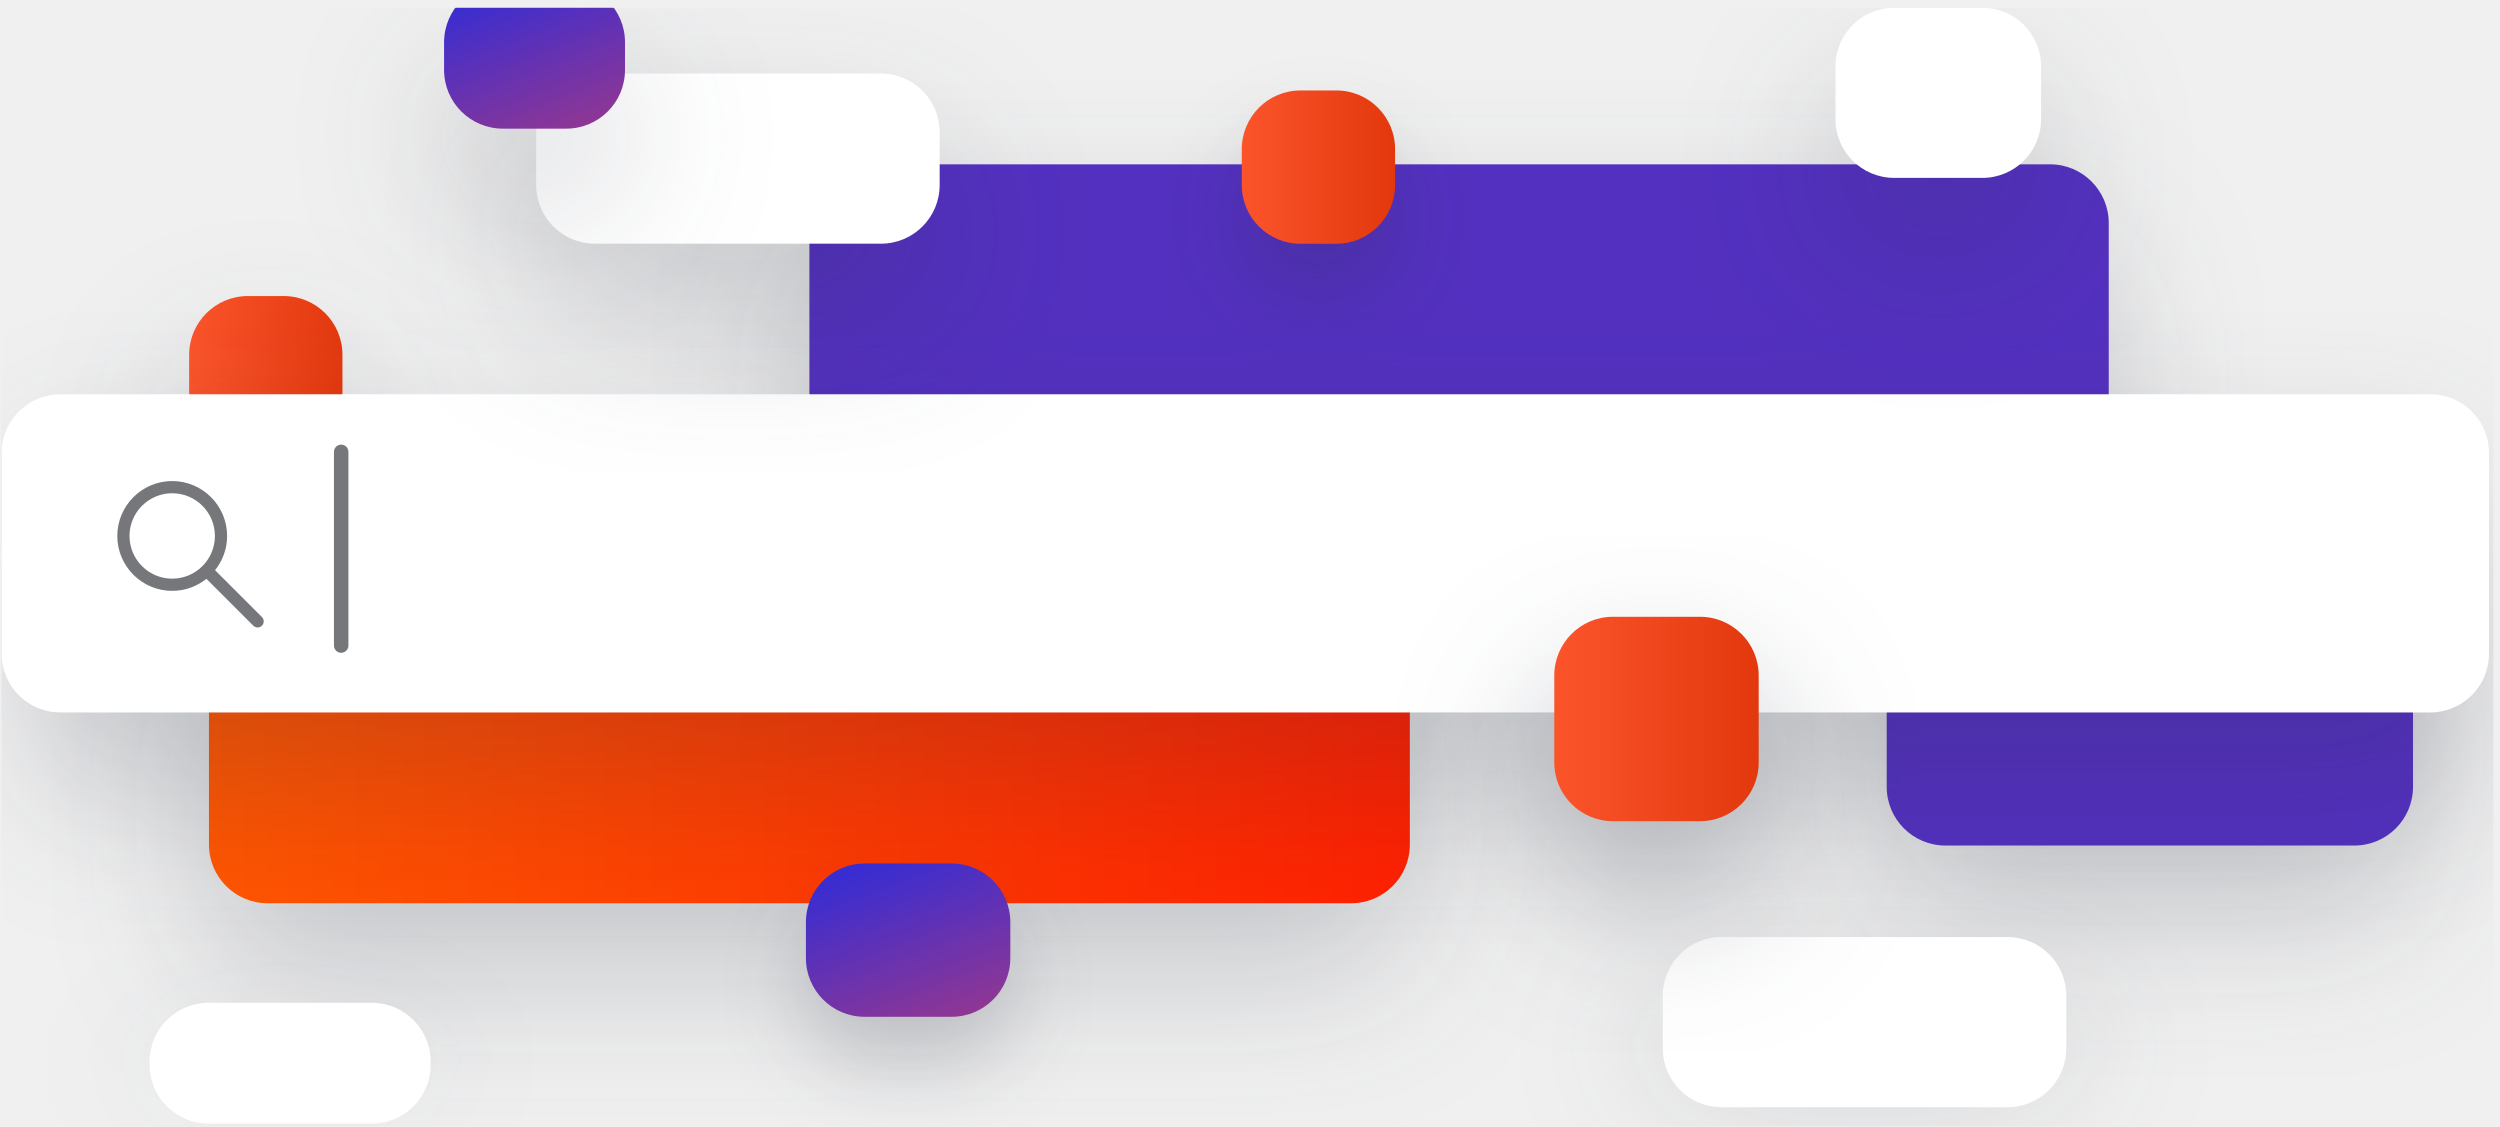
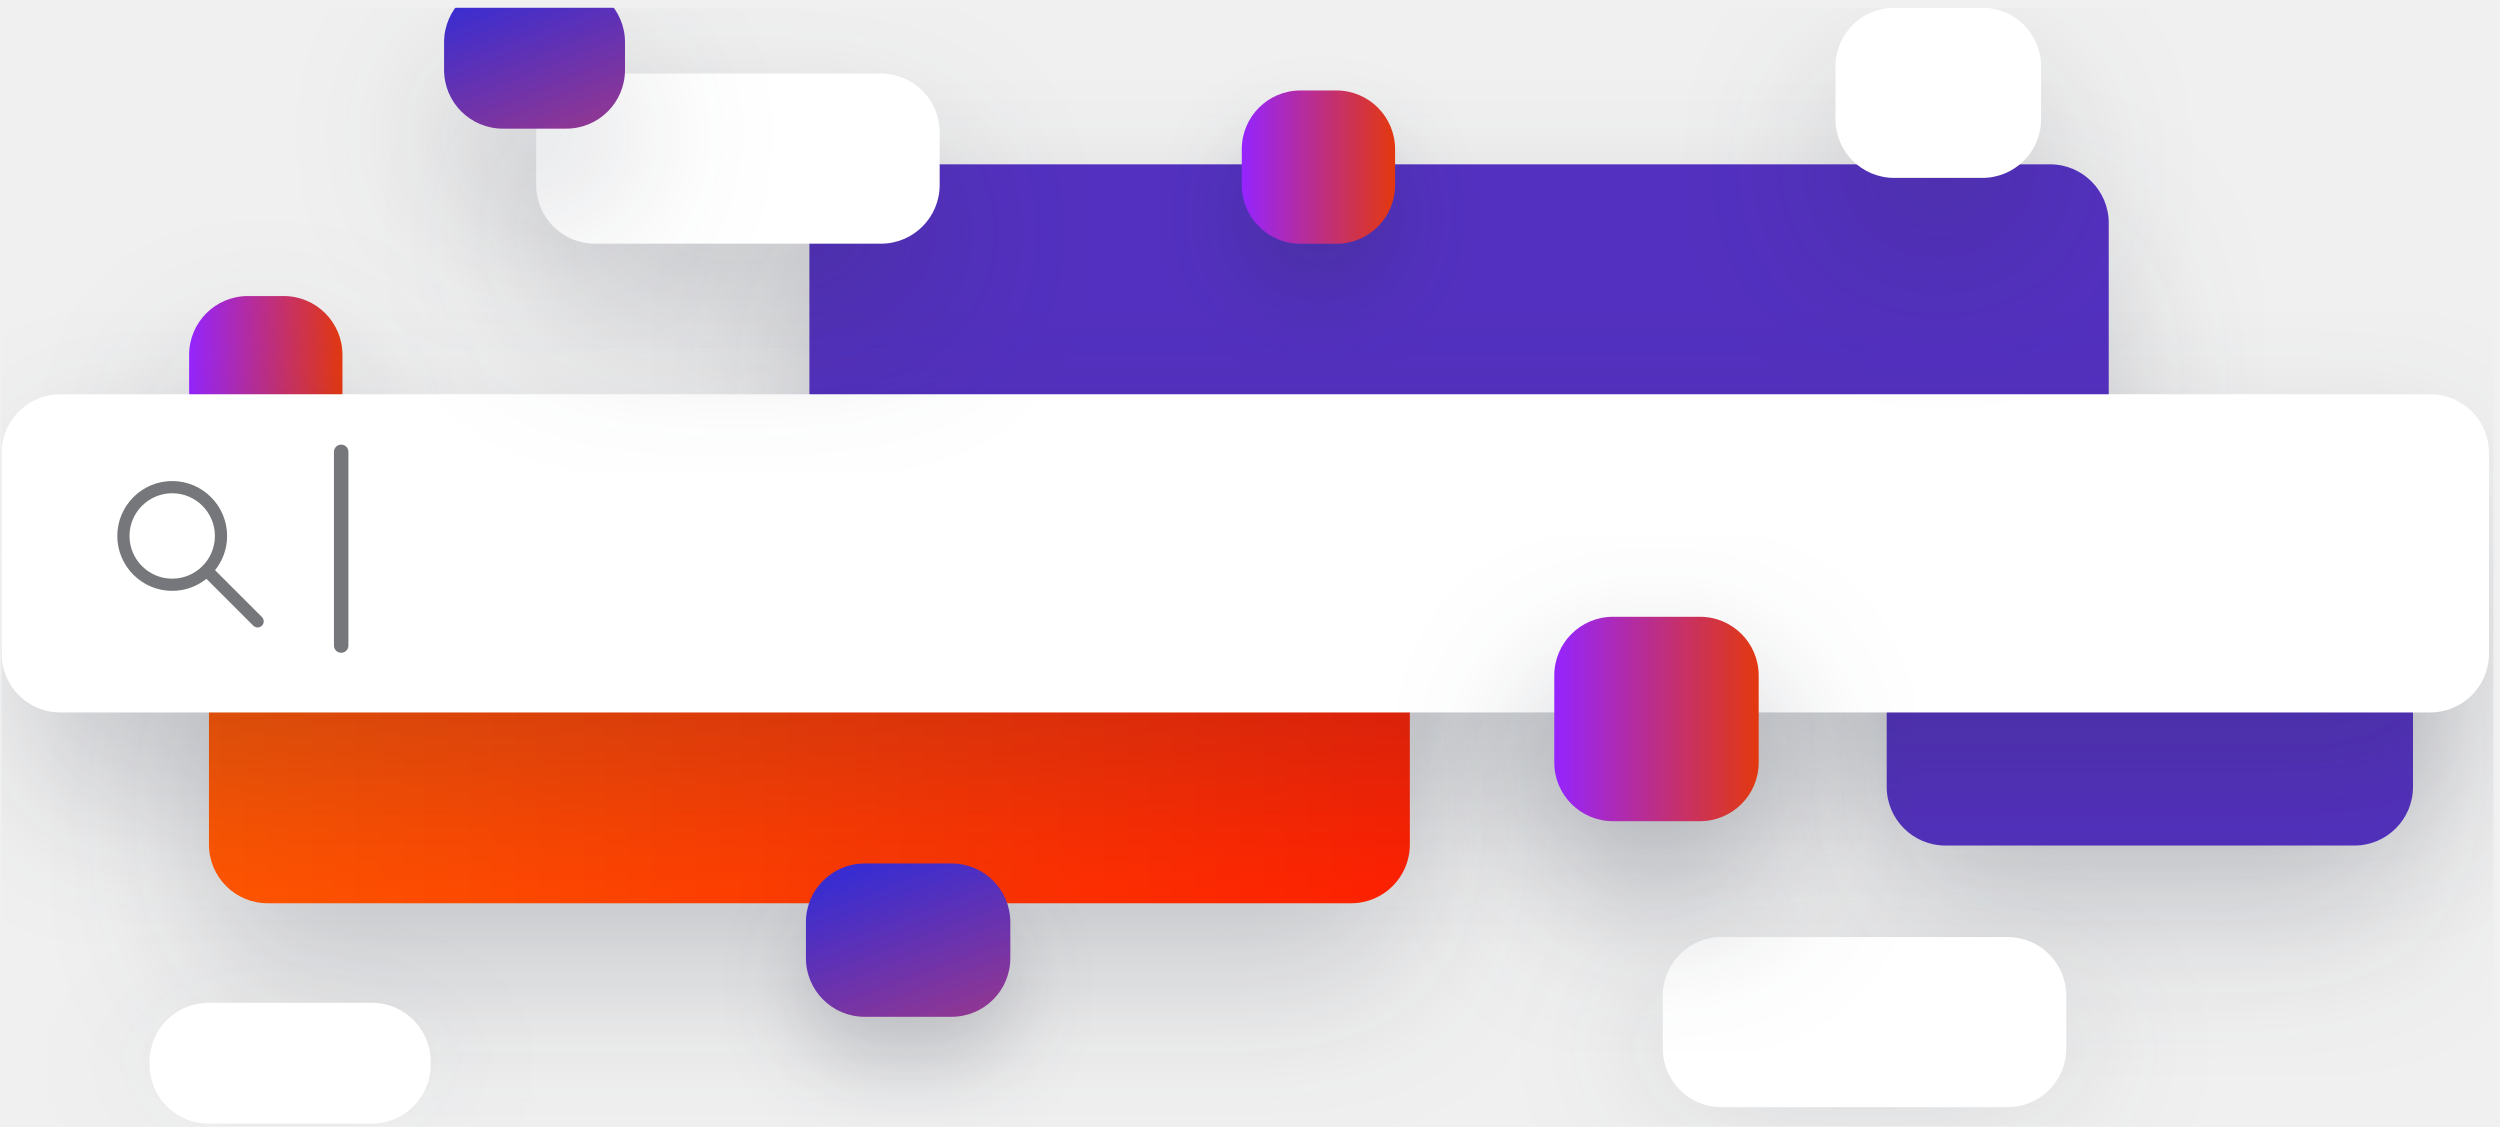
<svg xmlns="http://www.w3.org/2000/svg" width="304" height="137" viewBox="0 0 304 137" fill="none">
  <g clip-path="url(#clip0)">
    <g filter="url(#filter0_d)">
      <path fill-rule="evenodd" clip-rule="evenodd" d="M98.423 27.12C98.423 23.178 101.619 19.981 105.562 19.981H249.284C253.227 19.981 256.423 23.178 256.423 27.12V51.68C256.423 55.622 253.227 58.819 249.284 58.819H105.562C101.619 58.819 98.423 55.622 98.423 51.68V27.12Z" fill="#5330BF" />
    </g>
    <g filter="url(#filter1_d)">
      <path fill-rule="evenodd" clip-rule="evenodd" d="M229.423 71.12C229.423 67.178 232.619 63.981 236.562 63.981H286.284C290.227 63.981 293.423 67.178 293.423 71.12V95.68C293.423 99.622 290.227 102.819 286.284 102.819H236.562C232.619 102.819 229.423 99.622 229.423 95.68V71.12Z" fill="#5330BF" />
    </g>
    <g filter="url(#filter2_d)">
      <path fill-rule="evenodd" clip-rule="evenodd" d="M25.409 78.139C25.409 74.196 28.605 71 32.548 71H164.298C168.241 71 171.437 74.196 171.437 78.139V102.698C171.437 106.641 168.241 109.837 164.298 109.837H32.548C28.605 109.837 25.409 106.641 25.409 102.698V78.139Z" fill="url(#paint0_linear)" />
    </g>
    <g filter="url(#filter3_d)">
      <rect x="23" y="36" width="18.642" height="18.642" rx="7.139" fill="url(#paint1_linear)" />
    </g>
    <g filter="url(#filter4_d)">
      <path fill-rule="evenodd" clip-rule="evenodd" d="M0.195 55.083C0.195 51.14 3.392 47.944 7.334 47.944H295.521C299.464 47.944 302.66 51.14 302.66 55.083V79.493C302.66 83.435 299.464 86.632 295.521 86.632H7.334C3.392 86.632 0.195 83.435 0.195 79.493V55.083Z" fill="white" />
    </g>
    <g filter="url(#filter5_d)">
      <path fill-rule="evenodd" clip-rule="evenodd" d="M65.195 16.083C65.195 12.14 68.392 8.944 72.334 8.944H107.124C111.067 8.944 114.263 12.14 114.263 16.083V22.492C114.263 26.435 111.067 29.632 107.124 29.632H72.334C68.392 29.632 65.195 26.435 65.195 22.492V16.083Z" fill="white" />
    </g>
    <g filter="url(#filter6_d)">
      <path fill-rule="evenodd" clip-rule="evenodd" d="M202.195 121.083C202.195 117.14 205.392 113.944 209.334 113.944H244.124C248.067 113.944 251.263 117.14 251.263 121.083V127.493C251.263 131.435 248.067 134.632 244.124 134.632H209.334C205.392 134.632 202.195 131.435 202.195 127.493V121.083Z" fill="white" />
    </g>
    <g filter="url(#filter7_d)">
      <path fill-rule="evenodd" clip-rule="evenodd" d="M18.195 129.083C18.195 125.14 21.392 121.944 25.334 121.944H45.224C49.166 121.944 52.363 125.14 52.363 129.083V129.493C52.363 133.435 49.166 136.632 45.224 136.632H25.334C21.392 136.632 18.195 133.435 18.195 129.493V129.083Z" fill="white" />
    </g>
    <g filter="url(#filter8_d)">
      <path fill-rule="evenodd" clip-rule="evenodd" d="M223.195 8.083C223.195 4.14 226.392 0.944 230.334 0.944H241.056C244.999 0.944 248.195 4.14 248.195 8.083V14.492C248.195 18.435 244.999 21.632 241.056 21.632H230.334C226.392 21.632 223.195 18.435 223.195 14.492V8.083Z" fill="white" />
    </g>
    <path fill-rule="evenodd" clip-rule="evenodd" d="M15.747 65.173C15.747 62.309 18.077 59.979 20.94 59.979C23.804 59.979 26.133 62.309 26.133 65.173C26.133 68.036 23.804 70.365 20.94 70.365C18.077 70.365 15.747 68.036 15.747 65.173ZM31.851 75.034L26.152 69.335C27.067 68.192 27.617 66.746 27.617 65.173C27.617 61.491 24.621 58.495 20.94 58.495C17.259 58.495 14.264 61.491 14.264 65.173C14.264 68.854 17.259 71.849 20.94 71.849C22.515 71.849 23.96 71.298 25.103 70.384L30.802 76.083C30.947 76.227 31.137 76.3 31.326 76.3C31.516 76.3 31.706 76.227 31.851 76.083C32.141 75.793 32.141 75.323 31.851 75.034Z" fill="#76777A" />
    <path d="M41.488 54.944V78.5" stroke="#76777A" stroke-width="1.759" stroke-linecap="round" stroke-linejoin="round" />
    <g filter="url(#filter9_d)">
      <path fill-rule="evenodd" clip-rule="evenodd" d="M54 5.139C54 1.196 57.196 -2 61.139 -2H68.861C72.804 -2 76 1.196 76 5.139V8.503C76 12.446 72.804 15.642 68.861 15.642H61.139C57.196 15.642 54 12.446 54 8.503V5.139Z" fill="url(#paint2_linear)" />
    </g>
    <g filter="url(#filter10_d)">
      <rect x="98" y="105" width="24.856" height="18.642" rx="7.139" fill="url(#paint3_linear)" />
    </g>
    <g filter="url(#filter11_d)">
      <rect x="189" y="75" width="24.856" height="24.856" rx="7.139" fill="url(#paint4_linear)" />
    </g>
    <g filter="url(#filter12_d)">
      <rect x="151" y="11" width="18.642" height="18.642" rx="7.139" fill="url(#paint5_linear)" />
    </g>
  </g>
  <defs>
    <filter id="filter0_d" x="79.423" y="9.981" width="196" height="76.837" filterUnits="userSpaceOnUse" color-interpolation-filters="sRGB">
      <feFlood flood-opacity="0" result="BackgroundImageFix" />
      <feColorMatrix in="SourceAlpha" type="matrix" values="0 0 0 0 0 0 0 0 0 0 0 0 0 0 0 0 0 0 127 0" />
      <feOffset dy="9" />
      <feGaussianBlur stdDeviation="9.5" />
      <feColorMatrix type="matrix" values="0 0 0 0 0.153 0 0 0 0 0.18 0 0 0 0 0.251 0 0 0 0.2 0" />
      <feBlend mode="normal" in2="BackgroundImageFix" result="effect1_dropShadow" />
      <feBlend mode="normal" in="SourceGraphic" in2="effect1_dropShadow" result="shape" />
    </filter>
    <filter id="filter1_d" x="210.423" y="53.981" width="102" height="76.837" filterUnits="userSpaceOnUse" color-interpolation-filters="sRGB">
      <feFlood flood-opacity="0" result="BackgroundImageFix" />
      <feColorMatrix in="SourceAlpha" type="matrix" values="0 0 0 0 0 0 0 0 0 0 0 0 0 0 0 0 0 0 127 0" />
      <feOffset dy="9" />
      <feGaussianBlur stdDeviation="9.5" />
      <feColorMatrix type="matrix" values="0 0 0 0 0.153 0 0 0 0 0.18 0 0 0 0 0.251 0 0 0 0.2 0" />
      <feBlend mode="normal" in2="BackgroundImageFix" result="effect1_dropShadow" />
      <feBlend mode="normal" in="SourceGraphic" in2="effect1_dropShadow" result="shape" />
    </filter>
    <filter id="filter2_d" x="6.409" y="61" width="184.028" height="76.837" filterUnits="userSpaceOnUse" color-interpolation-filters="sRGB">
      <feFlood flood-opacity="0" result="BackgroundImageFix" />
      <feColorMatrix in="SourceAlpha" type="matrix" values="0 0 0 0 0 0 0 0 0 0 0 0 0 0 0 0 0 0 127 0" />
      <feOffset dy="9" />
      <feGaussianBlur stdDeviation="9.5" />
      <feColorMatrix type="matrix" values="0 0 0 0 0.153 0 0 0 0 0.18 0 0 0 0 0.251 0 0 0 0.2 0" />
      <feBlend mode="normal" in2="BackgroundImageFix" result="effect1_dropShadow" />
      <feBlend mode="normal" in="SourceGraphic" in2="effect1_dropShadow" result="shape" />
    </filter>
    <filter id="filter3_d" x="4" y="26" width="56.642" height="56.642" filterUnits="userSpaceOnUse" color-interpolation-filters="sRGB">
      <feFlood flood-opacity="0" result="BackgroundImageFix" />
      <feColorMatrix in="SourceAlpha" type="matrix" values="0 0 0 0 0 0 0 0 0 0 0 0 0 0 0 0 0 0 127 0" />
      <feOffset dy="9" />
      <feGaussianBlur stdDeviation="9.5" />
      <feColorMatrix type="matrix" values="0 0 0 0 0.153 0 0 0 0 0.18 0 0 0 0 0.251 0 0 0 0.2 0" />
      <feBlend mode="normal" in2="BackgroundImageFix" result="effect1_dropShadow" />
      <feBlend mode="normal" in="SourceGraphic" in2="effect1_dropShadow" result="shape" />
    </filter>
    <filter id="filter4_d" x="-18.805" y="37.944" width="340.465" height="76.687" filterUnits="userSpaceOnUse" color-interpolation-filters="sRGB">
      <feFlood flood-opacity="0" result="BackgroundImageFix" />
      <feColorMatrix in="SourceAlpha" type="matrix" values="0 0 0 0 0 0 0 0 0 0 0 0 0 0 0 0 0 0 127 0" />
      <feOffset dy="9" />
      <feGaussianBlur stdDeviation="9.5" />
      <feColorMatrix type="matrix" values="0 0 0 0 0.153 0 0 0 0 0.18 0 0 0 0 0.251 0 0 0 0.2 0" />
      <feBlend mode="normal" in2="BackgroundImageFix" result="effect1_dropShadow" />
      <feBlend mode="normal" in="SourceGraphic" in2="effect1_dropShadow" result="shape" />
    </filter>
    <filter id="filter5_d" x="46.195" y="-1.056" width="87.068" height="58.687" filterUnits="userSpaceOnUse" color-interpolation-filters="sRGB">
      <feFlood flood-opacity="0" result="BackgroundImageFix" />
      <feColorMatrix in="SourceAlpha" type="matrix" values="0 0 0 0 0 0 0 0 0 0 0 0 0 0 0 0 0 0 127 0" />
      <feOffset dy="9" />
      <feGaussianBlur stdDeviation="9.5" />
      <feColorMatrix type="matrix" values="0 0 0 0 0.153 0 0 0 0 0.18 0 0 0 0 0.251 0 0 0 0.2 0" />
      <feBlend mode="normal" in2="BackgroundImageFix" result="effect1_dropShadow" />
      <feBlend mode="normal" in="SourceGraphic" in2="effect1_dropShadow" result="shape" />
    </filter>
    <filter id="filter6_d" x="183.195" y="103.944" width="87.068" height="58.687" filterUnits="userSpaceOnUse" color-interpolation-filters="sRGB">
      <feFlood flood-opacity="0" result="BackgroundImageFix" />
      <feColorMatrix in="SourceAlpha" type="matrix" values="0 0 0 0 0 0 0 0 0 0 0 0 0 0 0 0 0 0 127 0" />
      <feOffset dy="9" />
      <feGaussianBlur stdDeviation="9.5" />
      <feColorMatrix type="matrix" values="0 0 0 0 0.153 0 0 0 0 0.18 0 0 0 0 0.251 0 0 0 0.2 0" />
      <feBlend mode="normal" in2="BackgroundImageFix" result="effect1_dropShadow" />
      <feBlend mode="normal" in="SourceGraphic" in2="effect1_dropShadow" result="shape" />
    </filter>
    <filter id="filter7_d" x="-0.805" y="111.944" width="72.167" height="52.687" filterUnits="userSpaceOnUse" color-interpolation-filters="sRGB">
      <feFlood flood-opacity="0" result="BackgroundImageFix" />
      <feColorMatrix in="SourceAlpha" type="matrix" values="0 0 0 0 0 0 0 0 0 0 0 0 0 0 0 0 0 0 127 0" />
      <feOffset dy="9" />
      <feGaussianBlur stdDeviation="9.5" />
      <feColorMatrix type="matrix" values="0 0 0 0 0.153 0 0 0 0 0.18 0 0 0 0 0.251 0 0 0 0.2 0" />
      <feBlend mode="normal" in2="BackgroundImageFix" result="effect1_dropShadow" />
      <feBlend mode="normal" in="SourceGraphic" in2="effect1_dropShadow" result="shape" />
    </filter>
    <filter id="filter8_d" x="204.195" y="-9.056" width="63" height="58.687" filterUnits="userSpaceOnUse" color-interpolation-filters="sRGB">
      <feFlood flood-opacity="0" result="BackgroundImageFix" />
      <feColorMatrix in="SourceAlpha" type="matrix" values="0 0 0 0 0 0 0 0 0 0 0 0 0 0 0 0 0 0 127 0" />
      <feOffset dy="9" />
      <feGaussianBlur stdDeviation="9.5" />
      <feColorMatrix type="matrix" values="0 0 0 0 0.153 0 0 0 0 0.18 0 0 0 0 0.251 0 0 0 0.2 0" />
      <feBlend mode="normal" in2="BackgroundImageFix" result="effect1_dropShadow" />
      <feBlend mode="normal" in="SourceGraphic" in2="effect1_dropShadow" result="shape" />
    </filter>
    <filter id="filter9_d" x="35" y="-12" width="60" height="55.642" filterUnits="userSpaceOnUse" color-interpolation-filters="sRGB">
      <feFlood flood-opacity="0" result="BackgroundImageFix" />
      <feColorMatrix in="SourceAlpha" type="matrix" values="0 0 0 0 0 0 0 0 0 0 0 0 0 0 0 0 0 0 127 0" />
      <feOffset dy="9" />
      <feGaussianBlur stdDeviation="9.5" />
      <feColorMatrix type="matrix" values="0 0 0 0 0.153 0 0 0 0 0.18 0 0 0 0 0.251 0 0 0 0.2 0" />
      <feBlend mode="normal" in2="BackgroundImageFix" result="effect1_dropShadow" />
      <feBlend mode="normal" in="SourceGraphic" in2="effect1_dropShadow" result="shape" />
    </filter>
    <filter id="filter10_d" x="88" y="101" width="44.856" height="38.642" filterUnits="userSpaceOnUse" color-interpolation-filters="sRGB">
      <feFlood flood-opacity="0" result="BackgroundImageFix" />
      <feColorMatrix in="SourceAlpha" type="matrix" values="0 0 0 0 0 0 0 0 0 0 0 0 0 0 0 0 0 0 127 0" />
      <feOffset dy="6" />
      <feGaussianBlur stdDeviation="5" />
      <feColorMatrix type="matrix" values="0 0 0 0 0.153 0 0 0 0 0.18 0 0 0 0 0.251 0 0 0 0.2 0" />
      <feBlend mode="normal" in2="BackgroundImageFix" result="effect1_dropShadow" />
      <feBlend mode="normal" in="SourceGraphic" in2="effect1_dropShadow" result="shape" />
    </filter>
    <filter id="filter11_d" x="170" y="65" width="62.856" height="62.856" filterUnits="userSpaceOnUse" color-interpolation-filters="sRGB">
      <feFlood flood-opacity="0" result="BackgroundImageFix" />
      <feColorMatrix in="SourceAlpha" type="matrix" values="0 0 0 0 0 0 0 0 0 0 0 0 0 0 0 0 0 0 127 0" />
      <feOffset dy="9" />
      <feGaussianBlur stdDeviation="9.5" />
      <feColorMatrix type="matrix" values="0 0 0 0 0.153 0 0 0 0 0.18 0 0 0 0 0.251 0 0 0 0.311 0" />
      <feBlend mode="normal" in2="BackgroundImageFix" result="effect1_dropShadow" />
      <feBlend mode="normal" in="SourceGraphic" in2="effect1_dropShadow" result="shape" />
    </filter>
    <filter id="filter12_d" x="141" y="7" width="38.642" height="38.642" filterUnits="userSpaceOnUse" color-interpolation-filters="sRGB">
      <feFlood flood-opacity="0" result="BackgroundImageFix" />
      <feColorMatrix in="SourceAlpha" type="matrix" values="0 0 0 0 0 0 0 0 0 0 0 0 0 0 0 0 0 0 127 0" />
      <feOffset dy="6" />
      <feGaussianBlur stdDeviation="5" />
      <feColorMatrix type="matrix" values="0 0 0 0 0.153 0 0 0 0 0.18 0 0 0 0 0.251 0 0 0 0.2 0" />
      <feBlend mode="normal" in2="BackgroundImageFix" result="effect1_dropShadow" />
      <feBlend mode="normal" in="SourceGraphic" in2="effect1_dropShadow" result="shape" />
    </filter>
    <linearGradient id="paint0_linear" x1="25.409" y1="110.111" x2="171.437" y2="110.111" gradientUnits="userSpaceOnUse">
      <stop stop-color="#FF5500" />
      <stop offset="1" stop-color="#FF2000" />
    </linearGradient>
    <linearGradient id="paint1_linear" x1="23" y1="54.773" x2="41.642" y2="54.773" gradientUnits="userSpaceOnUse">
-       <stop stop-color="#FB542B" />
+       <stop stop-color="#9524FF" />
      <stop offset="1" stop-color="#E3380E" />
    </linearGradient>
    <linearGradient id="paint2_linear" x1="37.216" y1="7.803" x2="54.141" y2="50.146" gradientUnits="userSpaceOnUse">
      <stop stop-color="#392DD1" />
      <stop offset="1" stop-color="#FF4343" />
    </linearGradient>
    <linearGradient id="paint3_linear" x1="79.037" y1="115.359" x2="96.057" y2="160.888" gradientUnits="userSpaceOnUse">
      <stop stop-color="#392DD1" />
      <stop offset="1" stop-color="#FF4343" />
    </linearGradient>
    <linearGradient id="paint4_linear" x1="189" y1="100.031" x2="213.856" y2="100.031" gradientUnits="userSpaceOnUse">
-       <stop stop-color="#FB542B" />
+       <stop stop-color="#9524FF" />
      <stop offset="1" stop-color="#E3380E" />
    </linearGradient>
    <linearGradient id="paint5_linear" x1="151" y1="29.773" x2="169.642" y2="29.773" gradientUnits="userSpaceOnUse">
-       <stop stop-color="#FB542B" />
+       <stop stop-color="#9524FF" />
      <stop offset="1" stop-color="#E3380E" />
    </linearGradient>
    <clipPath id="clip0">
      <rect width="303" height="136" fill="white" transform="translate(0.195312 0.944183)" />
    </clipPath>
  </defs>
</svg>
